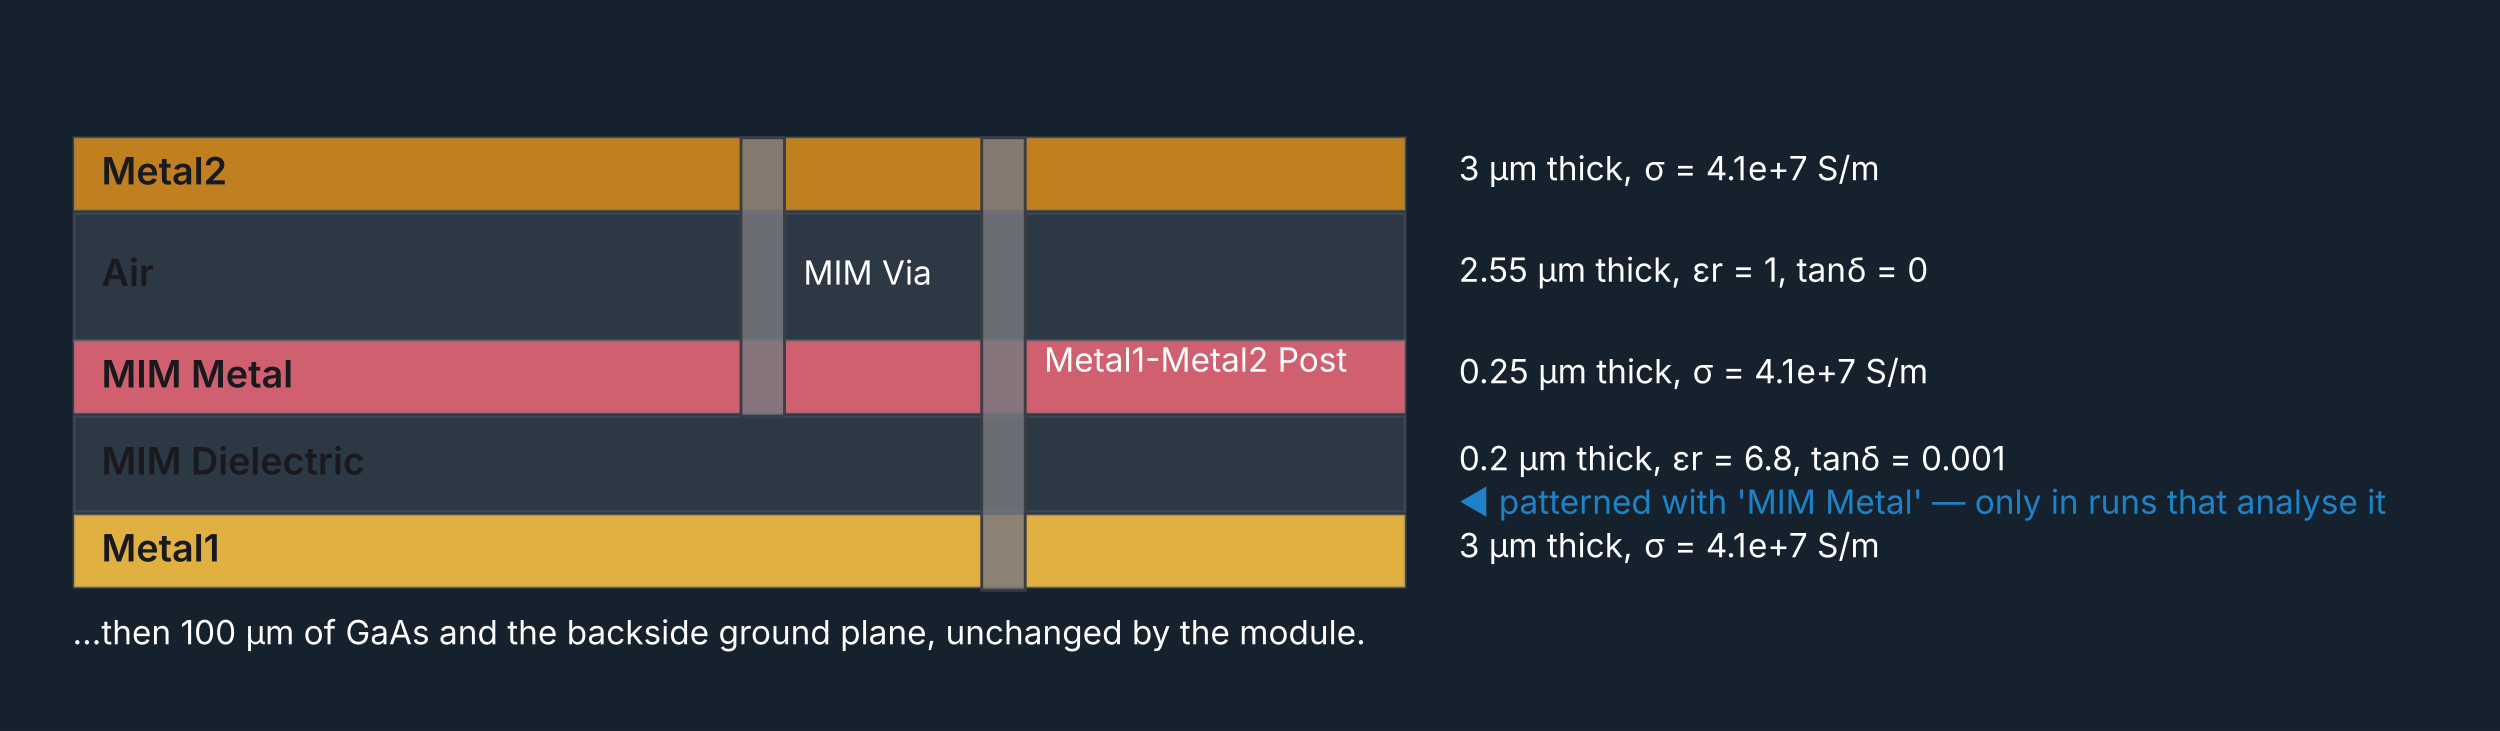
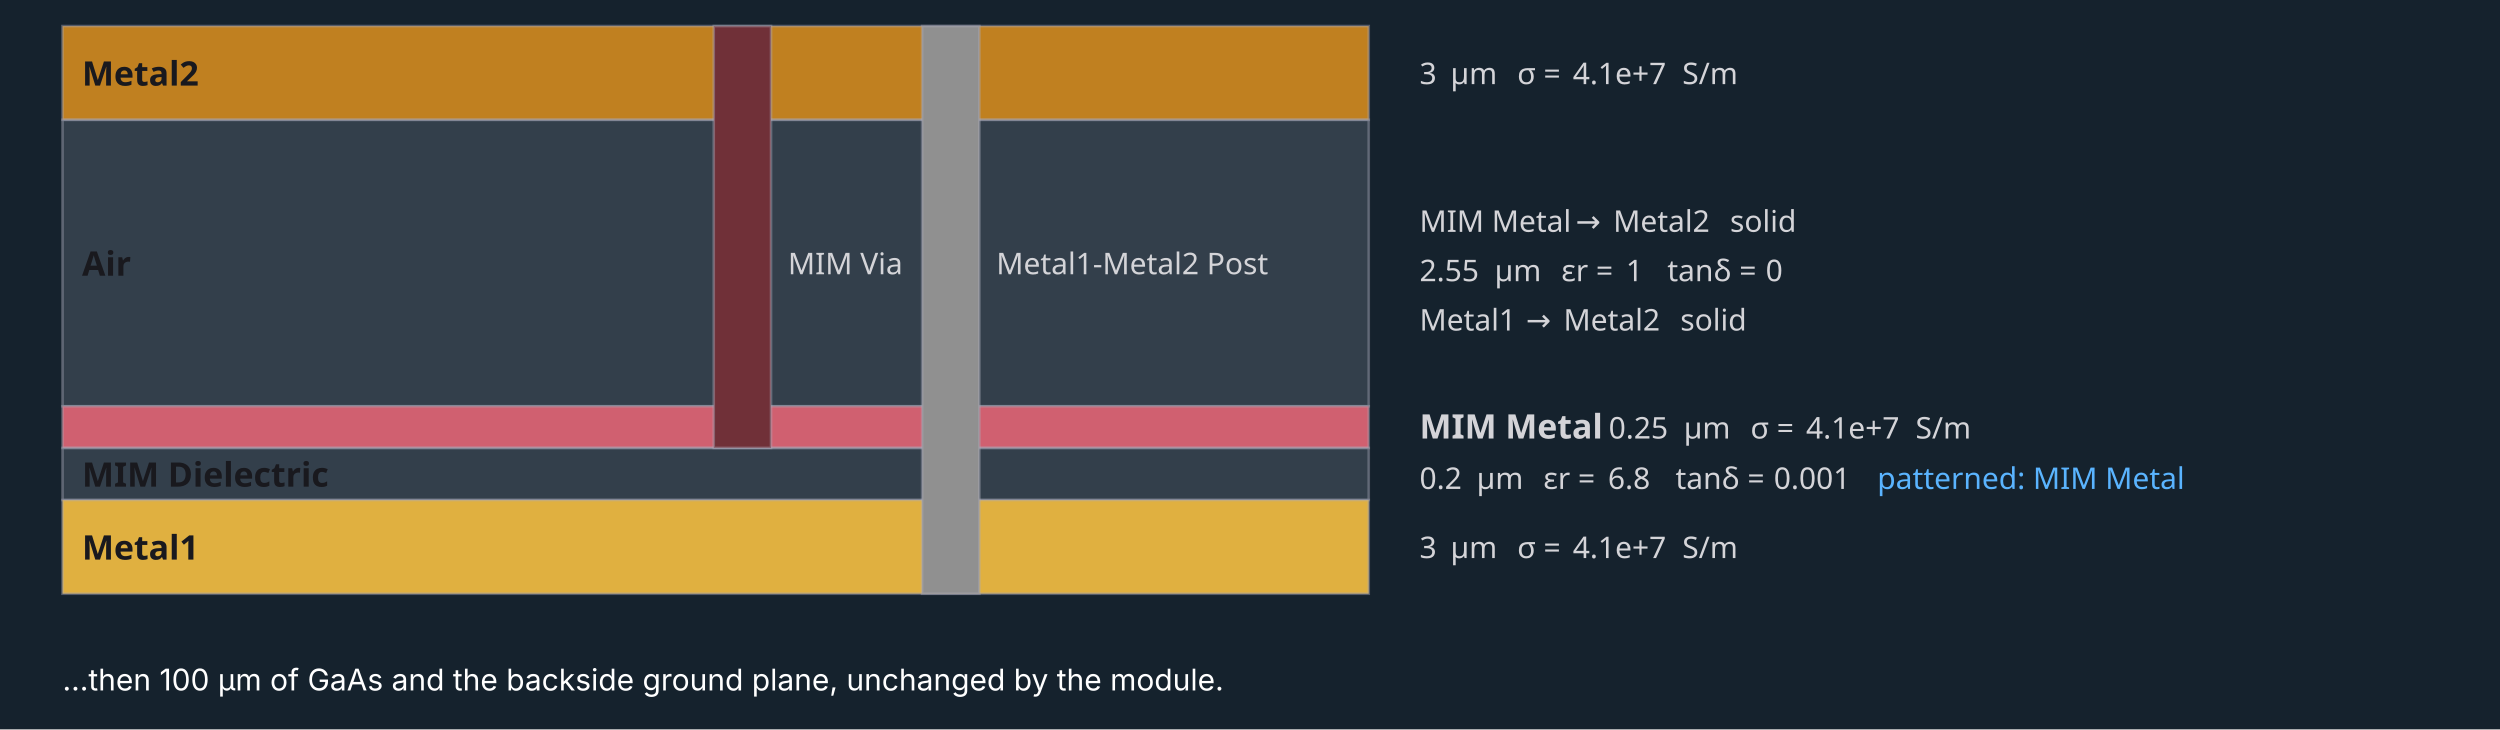
- <svg xmlns="http://www.w3.org/2000/svg" width="862" height="252" viewBox="0 0 862 252">
-   <rect fill="#010101" width="862" height="252" />
-   <rect fill="#15222D" width="862" height="252" />
-   <rect fill="#C08020" transform="translate(25 47)" x="0.5" y="0.5" width="459" height="25" />
-   <rect fill="none" stroke="#6E6E78" stroke-width="1" stroke-miterlimit="10" stroke-opacity="0.353" transform="translate(25 47)" x="0.5" y="0.5" width="459" height="25" />
+ <svg xmlns="http://www.w3.org/2000/svg" width="960" height="280" viewBox="0 0 960 280">
+   <rect fill="#010101" width="960" height="280" />
+   <rect fill="#15222D" width="960" height="280" />
+   <rect fill="#C08020" x="24" y="10" width="501.6" height="36" />
+   <rect fill="none" stroke="#AAAAB9" stroke-width="1" stroke-miterlimit="4" stroke-opacity="0.431" x="24" y="10" width="501.6" height="36" />
+   <rect fill="#96A0AF" fill-opacity="0.235" x="24" y="46" width="501.6" height="110" />
+   <rect fill="none" stroke="#AAAAB9" stroke-width="1" stroke-miterlimit="4" stroke-opacity="0.431" x="24" y="46" width="501.6" height="110" />
+   <rect fill="#D06070" x="24" y="156" width="501.6" height="16" />
+   <rect fill="none" stroke="#AAAAB9" stroke-width="1" stroke-miterlimit="4" stroke-opacity="0.431" x="24" y="156" width="501.6" height="16" />
+   <rect fill="#96A0AF" fill-opacity="0.235" x="24" y="172" width="501.6" height="20" />
+   <rect fill="none" stroke="#AAAAB9" stroke-width="1" stroke-miterlimit="4" stroke-opacity="0.431" x="24" y="172" width="501.6" height="20" />
+   <rect fill="#E0B040" x="24" y="192" width="501.6" height="36" />
+   <rect fill="none" stroke="#AAAAB9" stroke-width="1" stroke-miterlimit="4" stroke-opacity="0.431" x="24" y="192" width="501.6" height="36" />
+   <rect fill="#909090" x="354.09" y="10" width="22" height="218" />
+   <rect fill="none" stroke="#AAAAB9" stroke-width="1" stroke-miterlimit="4" stroke-opacity="0.431" x="354.09" y="10" width="22" height="218" />
+   <rect fill="#703038" x="274.08" y="10" width="22" height="162" />
+   <rect fill="none" stroke="#AAAAB9" stroke-width="1" stroke-miterlimit="4" stroke-opacity="0.431" x="274.08" y="10" width="22" height="162" />
+   <text fill="#19191E" font-size="13" font-weight="600" font-family="IBM Plex Sans" x="31.5, 42.12, 49.38, 54.24, 61.5, 65.33" y="32.88">
+ 					Metal2
+ 			</text>
+   <text fill="#19191E" font-size="13" font-weight="600" font-family="IBM Plex Sans" x="31.5, 40.24, 43.81" y="105.88">
+ 					Air
+ 			</text>
+   <text fill="#19191E" font-size="13" font-weight="600" font-family="IBM Plex Sans" x="31.5, 42.12, 47.62, 58.24, 61.31, 70.27, 73.84, 81.1, 84.92, 92.17, 98.84, 103.7, 108.81, 112.39" y="186.88">
+ 					MIM Dielectric
+ 			</text>
+   <text fill="#19191E" font-size="13" font-weight="600" font-family="IBM Plex Sans" x="31.5, 42.12, 49.38, 54.24, 61.5, 65.33" y="214.88">
+ 					Metal1
+ 			</text>
+   <text fill="#D4D4D8" font-size="11.5" font-family="IBM Plex Sans" x="545.1" y="32.31">
+ 					3
+ 			</text>
+   <text fill="#D4D4D8" font-size="11.5" font-family="IBM Plex Sans" x="557, 563.59" y="32.31">
+ 					µm
+ 			</text>
+   <text fill="#D4D4D8" font-size="11.5" font-family="IBM Plex Sans" x="582.63, 589.33, 592.05" y="32.31">
+ 					σ =
+ 			</text>
+   <text fill="#D4D4D8" font-size="11.5" font-family="IBM Plex Sans" x="603.95, 610.85, 613.98, 620.88, 627.19, 634.09" y="32.31">
+ 					4.1e+7
+ 			</text>
+   <text fill="#D4D4D8" font-size="11.5" font-family="IBM Plex Sans" x="645.99, 652.67, 657.08" y="32.31">
+ 					S/m
+ 			</text>
+   <text fill="#D4D4D8" font-size="11.5" font-family="IBM Plex Sans" x="545.1, 552, 555.13, 562.03" y="107.98">
+ 					2.55
+ 			</text>
+   <text fill="#D4D4D8" font-size="11.5" font-family="IBM Plex Sans" x="573.93, 580.52" y="107.98">
+ 					µm
+ 			</text>
+   <text fill="#D4D4D8" font-size="11.5" font-family="IBM Plex Sans" x="599.56, 605.51, 609.73, 612.45" y="107.98">
+ 					εr =
+ 			</text>
+   <text fill="#D4D4D8" font-size="11.5" font-family="IBM Plex Sans" x="624.35" y="107.98">
+ 					1
+ 			</text>
+   <text fill="#D4D4D8" font-size="11.5" font-family="IBM Plex Sans" x="640.25, 644.29, 650.43, 656.96, 663.4, 666.11" y="107.98">
+ 					tanδ =
+ 			</text>
+   <text fill="#D4D4D8" font-size="11.5" font-family="IBM Plex Sans" x="678.01" y="107.98">
+ 					0
+ 			</text>
+   <text fill="#D4D4D8" font-size="13" font-weight="600" font-family="IBM Plex Sans" x="545.1, 555.72, 561.22, 571.84, 574.91, 585.53, 592.78, 597.65, 604.91" y="168.4">
+ 					MIM Metal
+ 			</text>
+   <text fill="#D4D4D8" font-size="11.5" font-family="IBM Plex Sans" x="617.73, 624.64, 627.76, 634.66" y="168.4">
+ 					0.25
+ 			</text>
+   <text fill="#D4D4D8" font-size="11.5" font-family="IBM Plex Sans" x="646.56, 653.15" y="168.4">
+ 					µm
+ 			</text>
+   <text fill="#D4D4D8" font-size="11.5" font-family="IBM Plex Sans" x="672.19, 678.9, 681.61" y="168.4">
+ 					σ =
+ 			</text>
+   <text fill="#D4D4D8" font-size="11.5" font-family="IBM Plex Sans" x="693.51, 700.41, 703.54, 710.44, 716.75, 723.65" y="168.4">
+ 					4.1e+7
+ 			</text>
+   <text fill="#D4D4D8" font-size="11.5" font-family="IBM Plex Sans" x="735.55, 742.23, 746.64" y="168.4">
+ 					S/m
+ 			</text>
+   <text fill="#D4D4D8" font-size="11.5" font-family="IBM Plex Sans" x="545.1, 552, 555.13" y="187.76">
+ 					0.2
+ 			</text>
+   <text fill="#D4D4D8" font-size="11.5" font-family="IBM Plex Sans" x="567.03, 573.62" y="187.76">
+ 					µm
+ 			</text>
+   <text fill="#D4D4D8" font-size="11.5" font-family="IBM Plex Sans" x="592.66, 598.61, 602.83, 605.55" y="187.76">
+ 					εr =
+ 			</text>
+   <text fill="#D4D4D8" font-size="11.5" font-family="IBM Plex Sans" x="617.45, 624.35, 627.48" y="187.76">
+ 					6.8
+ 			</text>
+   <text fill="#D4D4D8" font-size="11.5" font-family="IBM Plex Sans" x="643.38, 647.41, 653.55, 660.09, 666.53, 669.24" y="187.76">
+ 					tanδ =
+ 			</text>
+   <text fill="#D4D4D8" font-size="11.5" font-family="IBM Plex Sans" x="681.14, 688.04, 691.17, 698.07, 704.97" y="187.76">
+ 					0.001
+ 			</text>
+   <text fill="#5AB4FF" font-size="11.5" font-family="IBM Plex Sans" x="720.87, 727.54, 733.68, 737.72, 741.75, 748.07, 752.29, 758.82, 765.13, 771.8, 775.16, 777.87, 787.21, 791.81, 801.15, 803.86, 813.2, 819.51, 823.55, 829.69" y="187.76">
+ 					patterned: MIM Metal
+ 			</text>
+   <text fill="#D4D4D8" font-size="11.5" font-family="IBM Plex Sans" x="545.1" y="214.31">
+ 					3
+ 			</text>
+   <text fill="#D4D4D8" font-size="11.5" font-family="IBM Plex Sans" x="557, 563.59" y="214.31">
+ 					µm
+ 			</text>
+   <text fill="#D4D4D8" font-size="11.5" font-family="IBM Plex Sans" x="582.63, 589.33, 592.05" y="214.31">
+ 					σ =
+ 			</text>
+   <text fill="#D4D4D8" font-size="11.5" font-family="IBM Plex Sans" x="603.95, 610.85, 613.98, 620.88, 627.19, 634.09" y="214.31">
+ 					4.1e+7
+ 			</text>
+   <text fill="#D4D4D8" font-size="11.5" font-family="IBM Plex Sans" x="645.99, 652.67, 657.08" y="214.31">
+ 					S/m
+ 			</text>
+   <text fill="#D4D4D8" font-size="11.5" font-family="IBM Plex Sans" x="382.59, 391.93, 398.24, 402.28, 408.42, 411.55, 418.45, 423.03, 432.37, 438.69, 442.72, 448.86, 451.99, 458.89, 461.6, 468.57, 475.01, 480.61" y="105.31">
+ 					Metal1-Metal2 Post
+ 			</text>
+   <text fill="#D4D4D8" font-size="11.5" font-family="IBM Plex Sans" x="545.1, 554.44, 560.75, 564.79, 570.93, 574.06" y="126.93">
+ 					Metal1
+ 			</text>
+   <text fill="#D4D4D8" font-size="11.5" font-family="IBM Plex Sans" x="585.96" y="126.93">
+ 					→
+ 			</text>
+   <text fill="#D4D4D8" font-size="11.5" font-family="IBM Plex Sans" x="600.39, 609.72, 616.04, 620.07, 626.22, 629.34" y="126.93">
+ 					Metal2
+ 			</text>
+   <text fill="#D4D4D8" font-size="11.5" font-family="IBM Plex Sans" x="645.24, 650.84, 657.28, 660.41, 663.29" y="126.93">
+ 					solid
+ 			</text>
+   <text fill="#D4D4D8" font-size="11.5" font-family="IBM Plex Sans" x="302.58, 311.92, 316.52, 325.85, 328.57, 335.57, 338.45" y="105.31">
+ 					MIM Via
+ 			</text>
+   <text fill="#D4D4D8" font-size="11.5" font-family="IBM Plex Sans" x="545.1, 554.44, 559.04, 568.38, 571.09, 580.43, 586.74, 590.78, 596.92" y="89.03">
+ 					MIM Metal
+ 			</text>
+   <text fill="#D4D4D8" font-size="11.5" font-family="IBM Plex Sans" x="605.05" y="89.03">
+ 					→
+ 			</text>
+   <text fill="#D4D4D8" font-size="11.5" font-family="IBM Plex Sans" x="619.48, 628.82, 635.13, 639.16, 645.31, 648.43" y="89.03">
+ 					Metal2
+ 			</text>
+   <text fill="#D4D4D8" font-size="11.5" font-family="IBM Plex Sans" x="664.33, 669.93, 676.37, 679.5, 682.38" y="89.03">
+ 					solid
+ 			</text>
  <clipPath id="stackup-mim-dark_cl_0">
-     <rect x="35" y="51" width="44" height="16" />
+     <rect x="24" y="254" width="447" height="14" />
  </clipPath>
  <g clip-path="url(#stackup-mim-dark_cl_0)">
-     <text fill="#19191E" transform="translate(35 51)" font-size="13" font-weight="600" font-family="Inter" x="0, 11.78, 19.49, 24.43, 31.9, 35.28" y="12.59">
- 						Metal2
- 				</text>
-   </g>
-   <clipPath id="stackup-mim-dark_cl_1">
-     <rect x="503" y="51" width="145" height="14" />
-   </clipPath>
-   <g clip-path="url(#stackup-mim-dark_cl_1)">
-     <text fill="white" transform="translate(503 51)" font-size="11.5" font-family="Inter" x="0, 7.32, 10.55, 17.71, 27.7, 30.94, 35.25, 42.05, 44.77, 51.19, 57.45, 60.67" y="11.14">
- 						3 µm thick, 
- 				</text>
-     <text fill="white" transform="translate(566.9 51)" font-size="11.5" font-family="Inter" x="0, 7.25, 10.49, 18.07, 21.3, 28.29, 30.47" y="11.14">
- 						σ = 4.1
- 				</text>
-     <text fill="white" transform="translate(602.71 51)" font-size="11.5" font-family="Inter" x="0, 6.7, 14.02, 20.58, 23.82, 31.15, 35.25" y="11.14">
- 						e+7 S/m
- 				</text>
-   </g>
-   <rect fill="#788291" fill-opacity="0.235" transform="translate(25 73)" x="0.5" y="0.5" width="459" height="44" />
-   <rect fill="none" stroke="#6E6E78" stroke-width="1" stroke-miterlimit="10" stroke-opacity="0.353" transform="translate(25 73)" x="0.5" y="0.5" width="459" height="44" />
-   <clipPath id="stackup-mim-dark_cl_2">
-     <rect x="35" y="86" width="18" height="16" />
-   </clipPath>
-   <g clip-path="url(#stackup-mim-dark_cl_2)">
-     <text fill="#19191E" transform="translate(35 86)" font-size="13" font-weight="600" font-family="Inter" x="0, 9.45, 12.84" y="12.59">
- 						Air
- 				</text>
-   </g>
-   <clipPath id="stackup-mim-dark_cl_3">
-     <rect x="503" y="86" width="162" height="14" />
-   </clipPath>
-   <g clip-path="url(#stackup-mim-dark_cl_3)">
-     <text fill="white" transform="translate(503 86)" font-size="11.5" font-family="Inter" x="0, 6.96, 9.96, 16.96, 23.95, 27.18, 34.34, 44.33, 47.57, 51.88, 58.68, 61.4, 67.82, 74.08, 77.3" y="11.14">
- 						2.55 µm thick, 
- 				</text>
-     <text fill="white" transform="translate(583.53 86)" font-size="11.5" font-family="Inter" x="0" y="11.14">
- 						ε
- 				</text>
-     <text fill="white" transform="translate(589.79 86)" font-size="11.5" font-family="Inter" x="0, 4.28, 7.51, 15.09, 18.33, 23.18, 26.4, 29.63, 33.81, 40.3" y="11.14">
- 						r = 1, tan
- 				</text>
-     <text fill="white" transform="translate(636.82 86)" font-size="11.5" font-family="Inter" x="0, 6.21, 9.44, 17.02, 20.26" y="11.14">
- 						δ = 0
- 				</text>
-   </g>
-   <rect fill="#D06070" transform="translate(25 117)" x="0.5" y="0.5" width="459" height="25" />
-   <rect fill="none" stroke="#6E6E78" stroke-width="1" stroke-miterlimit="10" stroke-opacity="0.353" transform="translate(25 117)" x="0.5" y="0.5" width="459" height="25" />
-   <clipPath id="stackup-mim-dark_cl_4">
-     <rect x="35" y="121" width="66" height="16" />
-   </clipPath>
-   <g clip-path="url(#stackup-mim-dark_cl_4)">
-     <text fill="#19191E" transform="translate(35 121)" font-size="13" font-weight="600" font-family="Inter" x="0, 11.78, 15.35, 27.14, 30.36, 42.14, 49.85, 54.79, 62.26" y="12.59">
- 						MIM Metal
- 				</text>
-   </g>
-   <clipPath id="stackup-mim-dark_cl_5">
-     <rect x="503" y="121" width="162" height="14" />
-   </clipPath>
-   <g clip-path="url(#stackup-mim-dark_cl_5)">
-     <text fill="white" transform="translate(503 121)" font-size="11.5" font-family="Inter" x="0, 6.89, 10.06, 17.02, 24.01, 27.25, 34.4, 44.4, 47.63, 51.95, 58.74, 61.47, 67.89, 74.15, 77.36" y="11.14">
- 						0.25 µm thick, 
- 				</text>
-     <text fill="white" transform="translate(583.6 121)" font-size="11.5" font-family="Inter" x="0, 7.25, 10.49, 18.07, 21.3, 28.29, 30.47" y="11.14">
- 						σ = 4.1
- 				</text>
-     <text fill="white" transform="translate(619.41 121)" font-size="11.5" font-family="Inter" x="0, 6.7, 14.02, 20.58, 23.82, 31.15, 35.25" y="11.14">
- 						e+7 S/m
- 				</text>
-   </g>
-   <rect fill="#788291" fill-opacity="0.235" transform="translate(25 143)" x="0.5" y="0.5" width="459" height="33" />
-   <rect fill="none" stroke="#6E6E78" stroke-width="1" stroke-miterlimit="10" stroke-opacity="0.353" transform="translate(25 143)" x="0.5" y="0.5" width="459" height="33" />
-   <clipPath id="stackup-mim-dark_cl_6">
-     <rect x="35" y="151" width="91" height="16" />
-   </clipPath>
-   <g clip-path="url(#stackup-mim-dark_cl_6)">
-     <text fill="#19191E" transform="translate(35 151)" font-size="13" font-weight="600" font-family="Inter" x="0, 11.78, 15.35, 27.14, 30.36, 39.78, 43.17, 50.87, 54.26, 61.97, 69.47, 74.41, 79.57, 82.96" y="12.59">
- 						MIM Dielectric
- 				</text>
-   </g>
-   <clipPath id="stackup-mim-dark_cl_7">
-     <rect x="503" y="151" width="189" height="14" />
-   </clipPath>
-   <g clip-path="url(#stackup-mim-dark_cl_7)">
-     <text fill="white" transform="translate(503 151)" font-size="11.5" font-family="Inter" x="0, 6.89, 10.06, 17.02, 20.26, 27.41, 37.41, 40.64, 44.95, 51.75, 54.48, 60.9, 67.15, 70.37" y="11.14">
- 						0.2 µm thick, 
- 				</text>
-     <text fill="white" transform="translate(576.61 151)" font-size="11.5" font-family="Inter" x="0" y="11.14">
- 						ε
- 				</text>
-     <text fill="white" transform="translate(582.86 151)" font-size="11.5" font-family="Inter" x="0, 4.28, 7.51, 15.09, 18.33, 25.11, 28.01, 34.84, 38.06, 41.3, 45.48, 51.96" y="11.14">
- 						r = 6.8, tan
- 				</text>
-     <text fill="white" transform="translate(641.55 151)" font-size="11.5" font-family="Inter" x="0, 6.21, 9.44, 17.02, 20.26, 27.15, 30.02, 37.21, 44.4" y="11.14">
- 						δ = 0.001
- 				</text>
-   </g>
-   <clipPath id="stackup-mim-dark_cl_8">
-     <rect x="503" y="166" width="320" height="14" />
-   </clipPath>
-   <g clip-path="url(#stackup-mim-dark_cl_8)">
-     <text fill="#1E82C8" transform="translate(503 166)" font-size="11.5" font-family="Inter" x="0, 10.52, 13.75, 20.76, 27.25, 31.43, 35.55, 42.24, 46.52, 53.25, 59.95, 67.09, 70.32, 79.67, 82.39, 86.71, 93.5, 96.74, 99.29, 109.51, 112.55, 122.78, 126.01, 136.24, 142.93, 147.12, 153.6, 156.33, 158.88, 162.11, 173.61, 176.85, 183.71, 190.44, 193.16, 199.57, 202.8, 205.53, 212.26, 215.49, 219.77, 226.46, 233.19, 239.2, 242.43, 246.74, 253.54, 260.02, 264.21, 267.44, 273.93, 280.66, 287.14, 289.87, 296.27, 302.28, 308.98, 312.22, 314.94" y="11.14">
- 						◀ patterned with 'MIM Metal' — only in runs that analyse it
- 				</text>
-   </g>
-   <rect fill="#E0B040" transform="translate(25 177)" x="0.5" y="0.5" width="459" height="25" />
-   <rect fill="none" stroke="#6E6E78" stroke-width="1" stroke-miterlimit="10" stroke-opacity="0.353" transform="translate(25 177)" x="0.5" y="0.5" width="459" height="25" />
-   <clipPath id="stackup-mim-dark_cl_9">
-     <rect x="35" y="181" width="42" height="16" />
-   </clipPath>
-   <g clip-path="url(#stackup-mim-dark_cl_9)">
-     <text fill="#19191E" transform="translate(35 181)" font-size="13" font-weight="600" font-family="Inter" x="0, 11.78, 19.49, 24.43, 31.9, 35.28" y="12.59">
- 						Metal1
- 				</text>
-   </g>
-   <clipPath id="stackup-mim-dark_cl_10">
-     <rect x="503" y="181" width="145" height="14" />
-   </clipPath>
-   <g clip-path="url(#stackup-mim-dark_cl_10)">
-     <text fill="white" transform="translate(503 181)" font-size="11.5" font-family="Inter" x="0, 7.32, 10.55, 17.71, 27.7, 30.94, 35.25, 42.05, 44.77, 51.19, 57.45, 60.67" y="11.14">
- 						3 µm thick, 
- 				</text>
-     <text fill="white" transform="translate(566.9 181)" font-size="11.5" font-family="Inter" x="0, 7.25, 10.49, 18.07, 21.3, 28.29, 30.47" y="11.14">
- 						σ = 4.1
- 				</text>
-     <text fill="white" transform="translate(602.71 181)" font-size="11.5" font-family="Inter" x="0, 6.7, 14.02, 20.58, 23.82, 31.15, 35.25" y="11.14">
- 						e+7 S/m
- 				</text>
-   </g>
-   <clipPath id="stackup-mim-dark_cl_11">
-     <rect x="25" y="211" width="447" height="14" />
-   </clipPath>
-   <g clip-path="url(#stackup-mim-dark_cl_11)">
-     <text fill="white" transform="translate(25 211)" font-size="11.5" font-family="Inter" x="0, 9.44, 13.75, 20.55, 27.25, 33.98, 37.21, 42.55, 49.74, 56.93, 60.16, 67.32, 77.31, 80.55, 87.41, 91.56, 94.79, 103.34, 109.82, 117.6, 123.61, 126.84, 133.33, 140.06, 147.2, 150.43, 154.74, 161.54, 168.24, 171.47, 178.61, 185.09, 191.51, 197.77, 203.78, 206.51, 213.65, 220.35, 223.58, 230.59, 234.67, 241.53, 248.21, 254.94, 262.08, 265.32, 272.32, 275.05, 281.54, 288.27, 294.97, 298.18, 301.42, 308.1, 314.83, 321.25, 328.04, 334.53, 341.26, 348.27, 354.96, 362.1, 365.34, 372.25, 378.65, 381.88, 386.2, 392.99, 399.69, 402.92, 412.92, 419.78, 426.92, 433.6, 436.33, 443.03" y="11.14">
+     <text fill="white" transform="translate(24 254)" font-size="11.5" font-family="Inter" x="0, 9.44, 13.75, 20.55, 27.25, 33.98, 37.21, 42.55, 49.74, 56.93, 60.16, 67.32, 77.31, 80.55, 87.41, 91.56, 94.79, 103.34, 109.82, 117.6, 123.61, 126.84, 133.33, 140.06, 147.2, 150.43, 154.74, 161.54, 168.24, 171.47, 178.61, 185.09, 191.51, 197.77, 203.78, 206.51, 213.65, 220.35, 223.58, 230.59, 234.67, 241.53, 248.21, 254.94, 262.08, 265.32, 272.32, 275.05, 281.54, 288.27, 294.97, 298.18, 301.42, 308.1, 314.83, 321.25, 328.04, 334.53, 341.26, 348.27, 354.96, 362.1, 365.34, 372.25, 378.65, 381.88, 386.2, 392.99, 399.69, 402.92, 412.92, 419.78, 426.92, 433.6, 436.33, 443.03" y="11.14">
						…then 100 µm of GaAs and the backside ground plane, unchanged by the module.
				</text>
  </g>
-   <rect fill="#787880" fill-opacity="0.824" transform="translate(338 47)" x="0.5" y="0.5" width="15" height="156" />
-   <rect fill="none" stroke="#3C3C44" stroke-width="1" stroke-miterlimit="10" transform="translate(338 47)" x="0.5" y="0.5" width="15" height="156" />
-   <clipPath id="stackup-mim-dark_cl_12">
-     <rect x="360" y="117" width="106" height="14" />
-   </clipPath>
-   <g clip-path="url(#stackup-mim-dark_cl_12)">
-     <text fill="white" transform="translate(360 117)" font-size="11.5" font-family="Inter" x="0, 10.23, 16.92, 21.11, 27.59, 30.32, 35.66, 40.95, 51.18, 57.88, 62.06, 68.54, 71.27, 78.23, 81.46, 88.7, 95.56, 101.57" y="11.14">
- 						Metal1-Metal2 Post
- 				</text>
-   </g>
-   <rect fill="#787880" fill-opacity="0.824" transform="translate(255 47)" x="0.5" y="0.5" width="15" height="96" />
-   <rect fill="none" stroke="#3C3C44" stroke-width="1" stroke-miterlimit="10" transform="translate(255 47)" x="0.5" y="0.5" width="15" height="96" />
-   <clipPath id="stackup-mim-dark_cl_13">
-     <rect x="277" y="87" width="44" height="14" />
-   </clipPath>
-   <g clip-path="url(#stackup-mim-dark_cl_13)">
-     <text fill="white" transform="translate(277 87)" font-size="11.5" font-family="Inter" x="0, 10.23, 13.26, 23.49, 26.72, 34.5, 37.23" y="11.14">
- 						MIM Via
- 				</text>
-   </g>
</svg>
